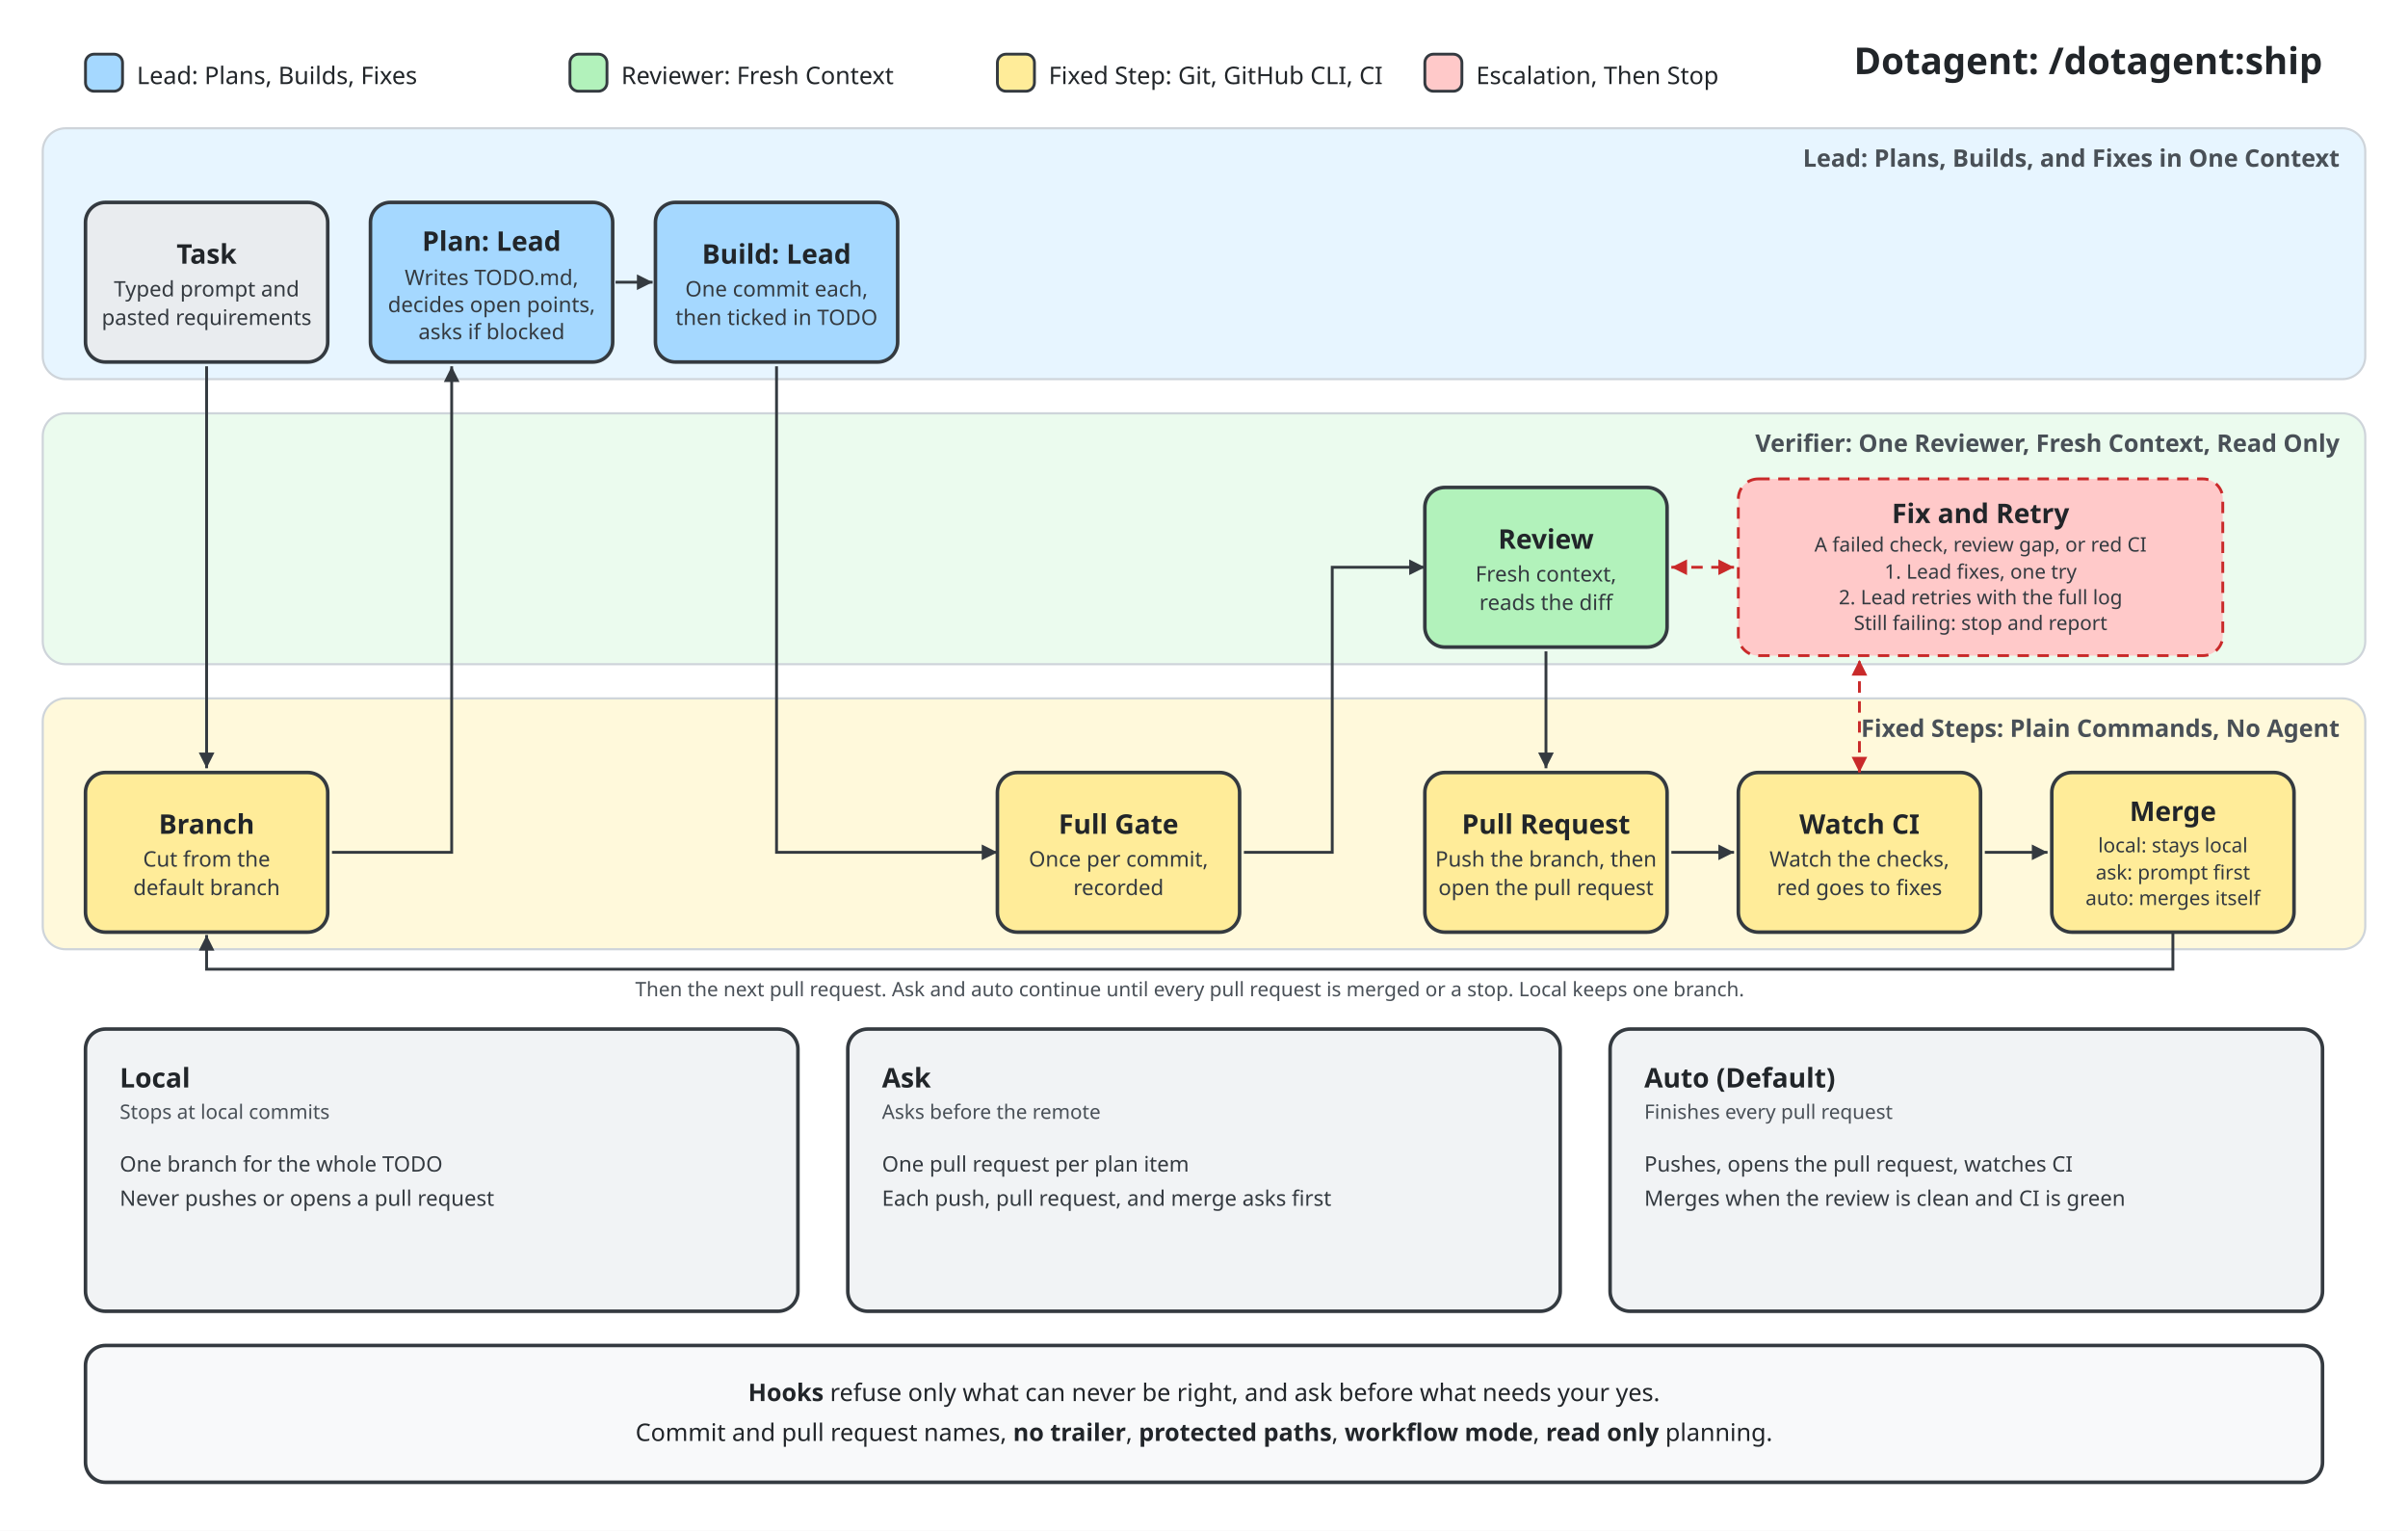
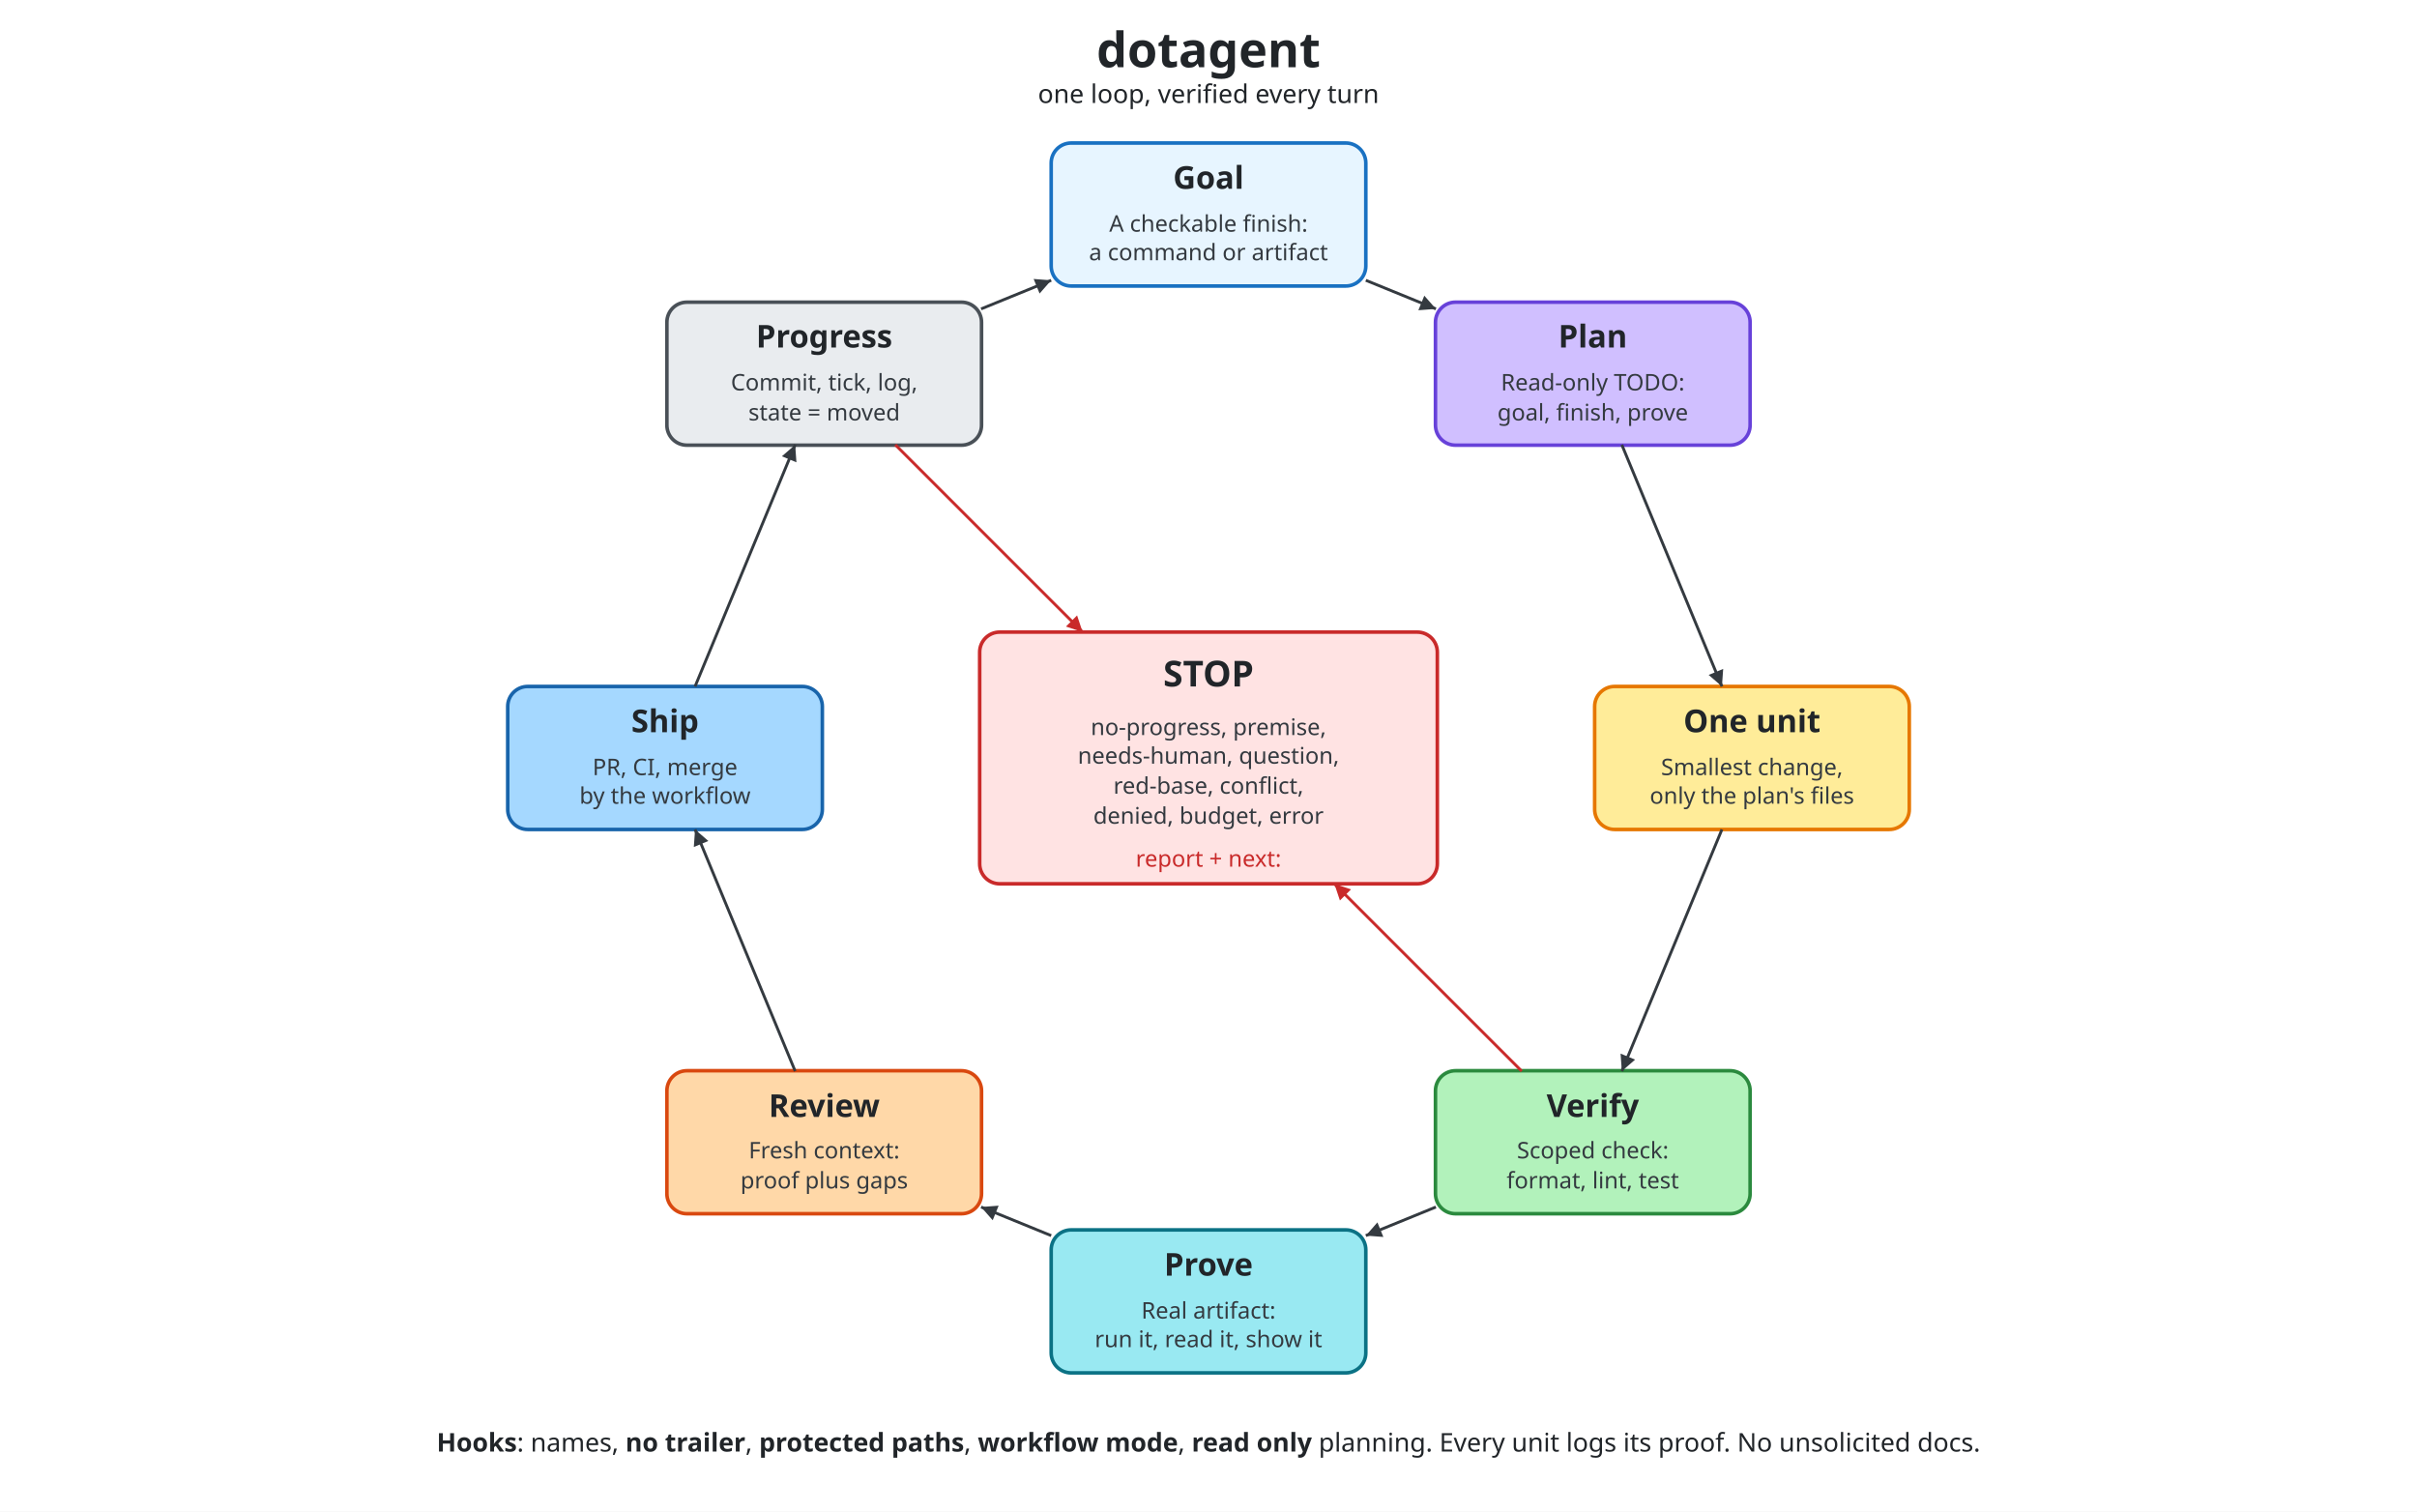
- <svg xmlns="http://www.w3.org/2000/svg" viewBox="0 0 1690 1074" width="1690" height="1074" font-family="sans-serif">
+ <svg xmlns="http://www.w3.org/2000/svg" viewBox="0 0 1690 1057" width="1690" height="1057" font-family="Excalifont, Virgil, 'Segoe Print', 'Comic Sans MS', sans-serif">
  <defs>
    <marker id="a" viewBox="0 0 10 10" markerUnits="userSpaceOnUse" markerWidth="11" markerHeight="11" refX="10" refY="5" orient="auto-start-reverse">
      <path d="M0,0 L10,5 L0,10 z" fill="#343a40" />
    </marker>
    <marker id="r" viewBox="0 0 10 10" markerUnits="userSpaceOnUse" markerWidth="11" markerHeight="11" refX="10" refY="5" orient="auto-start-reverse">
      <path d="M0,0 L10,5 L0,10 z" fill="#c92a2a" />
    </marker>
  </defs>
-   <rect width="1690" height="1074" fill="#ffffff" />
-   <text x="1630" y="52" text-anchor="end" font-size="26" font-weight="700" fill="#212529">Dotagent: /dotagent:ship</text>
-   <rect x="60" y="38" width="26" height="26" rx="6" fill="#a5d8ff" stroke="#343a40" stroke-width="2" />
-   <text x="96" y="59" text-anchor="start" font-size="17" fill="#212529">Lead: Plans, Builds, Fixes</text>
-   <rect x="400" y="38" width="26" height="26" rx="6" fill="#b2f2bb" stroke="#343a40" stroke-width="2" />
-   <text x="436" y="59" text-anchor="start" font-size="17" fill="#212529">Reviewer: Fresh Context</text>
-   <rect x="700" y="38" width="26" height="26" rx="6" fill="#ffec99" stroke="#343a40" stroke-width="2" />
-   <text x="736" y="59" text-anchor="start" font-size="17" fill="#212529">Fixed Step: Git, GitHub CLI, CI</text>
-   <rect x="1000" y="38" width="26" height="26" rx="6" fill="#ffc9c9" stroke="#343a40" stroke-width="2" />
-   <text x="1036" y="59" text-anchor="start" font-size="17" fill="#212529">Escalation, Then Stop</text>
-   <rect x="30" y="90" width="1630" height="176" rx="16" fill="#e7f5ff" stroke="#ced4da" stroke-width="1.5" />
-   <text x="1642" y="117" text-anchor="end" font-size="17" font-weight="700" fill="#495057">Lead: Plans, Builds, and Fixes in One Context</text>
-   <rect x="30" y="290" width="1630" height="176" rx="16" fill="#ebfbee" stroke="#ced4da" stroke-width="1.5" />
-   <text x="1642" y="317" text-anchor="end" font-size="17" font-weight="700" fill="#495057">Verifier: One Reviewer, Fresh Context, Read Only</text>
-   <rect x="30" y="490" width="1630" height="176" rx="16" fill="#fff9db" stroke="#ced4da" stroke-width="1.5" />
-   <text x="1642" y="517" text-anchor="end" font-size="17" font-weight="700" fill="#495057">Fixed Steps: Plain Commands, No Agent</text>
-   <rect x="60" y="142" width="170" height="112" rx="14" fill="#e9ecef" stroke="#343a40" stroke-width="2.5" />
-   <text x="145" y="185" text-anchor="middle" font-size="19" font-weight="700" fill="#212529">Task</text>
-   <text x="145" y="208" text-anchor="middle" font-size="15" fill="#343a40">Typed prompt and</text>
-   <text x="145" y="228" text-anchor="middle" font-size="15" fill="#343a40">pasted requirements</text>
-   <rect x="260" y="142" width="170" height="112" rx="14" fill="#a5d8ff" stroke="#343a40" stroke-width="2.5" />
-   <text x="345" y="176" text-anchor="middle" font-size="19" font-weight="700" fill="#212529">Plan: Lead</text>
-   <text x="345" y="200" text-anchor="middle" font-size="15" fill="#343a40">Writes TODO.md,</text>
-   <text x="345" y="219" text-anchor="middle" font-size="15" fill="#343a40">decides open points,</text>
-   <text x="345" y="238" text-anchor="middle" font-size="15" fill="#343a40">asks if blocked</text>
-   <rect x="1000" y="342" width="170" height="112" rx="14" fill="#b2f2bb" stroke="#343a40" stroke-width="2.5" />
-   <text x="1085" y="385" text-anchor="middle" font-size="19" font-weight="700" fill="#212529">Review</text>
-   <text x="1085" y="408" text-anchor="middle" font-size="15" fill="#343a40">Fresh context,</text>
-   <text x="1085" y="428" text-anchor="middle" font-size="15" fill="#343a40">reads the diff</text>
-   <rect x="460" y="142" width="170" height="112" rx="14" fill="#a5d8ff" stroke="#343a40" stroke-width="2.5" />
-   <text x="545" y="185" text-anchor="middle" font-size="19" font-weight="700" fill="#212529">Build: Lead</text>
-   <text x="545" y="208" text-anchor="middle" font-size="15" fill="#343a40">One commit each,</text>
-   <text x="545" y="228" text-anchor="middle" font-size="15" fill="#343a40">then ticked in TODO</text>
-   <rect x="60" y="542" width="170" height="112" rx="14" fill="#ffec99" stroke="#343a40" stroke-width="2.5" />
-   <text x="145" y="585" text-anchor="middle" font-size="19" font-weight="700" fill="#212529">Branch</text>
-   <text x="145" y="608" text-anchor="middle" font-size="15" fill="#343a40">Cut from the</text>
-   <text x="145" y="628" text-anchor="middle" font-size="15" fill="#343a40">default branch</text>
-   <rect x="1000" y="542" width="170" height="112" rx="14" fill="#ffec99" stroke="#343a40" stroke-width="2.5" />
-   <text x="1085" y="585" text-anchor="middle" font-size="19" font-weight="700" fill="#212529">Pull Request</text>
-   <text x="1085" y="608" text-anchor="middle" font-size="15" fill="#343a40">Push the branch, then</text>
-   <text x="1085" y="628" text-anchor="middle" font-size="15" fill="#343a40">open the pull request</text>
-   <rect x="1220" y="542" width="170" height="112" rx="14" fill="#ffec99" stroke="#343a40" stroke-width="2.5" />
-   <text x="1305" y="585" text-anchor="middle" font-size="19" font-weight="700" fill="#212529">Watch CI</text>
-   <text x="1305" y="608" text-anchor="middle" font-size="15" fill="#343a40">Watch the checks,</text>
-   <text x="1305" y="628" text-anchor="middle" font-size="15" fill="#343a40">red goes to fixes</text>
-   <rect x="1440" y="542" width="170" height="112" rx="14" fill="#ffec99" stroke="#343a40" stroke-width="2.5" />
-   <text x="1525" y="576" text-anchor="middle" font-size="19" font-weight="700" fill="#212529">Merge</text>
-   <text x="1525" y="598" text-anchor="middle" font-size="14" fill="#343a40">local: stays local</text>
-   <text x="1525" y="617" text-anchor="middle" font-size="14" fill="#343a40">ask: prompt first</text>
-   <text x="1525" y="635" text-anchor="middle" font-size="14" fill="#343a40">auto: merges itself</text>
-   <polyline points="145,257 145,539" fill="none" stroke="#343a40" stroke-width="2" marker-end="url(#a)" />
-   <polyline points="233,598 317,598 317,257" fill="none" stroke="#343a40" stroke-width="2" marker-end="url(#a)" />
-   <polyline points="432,198 458,198" fill="none" stroke="#343a40" stroke-width="2" marker-end="url(#a)" />
-   <polyline points="545,257 545,598 700,598" fill="none" stroke="#343a40" stroke-width="2" marker-end="url(#a)" />
-   <polyline points="1085,457 1085,539" fill="none" stroke="#343a40" stroke-width="2" marker-end="url(#a)" />
-   <polyline points="1173,598 1217,598" fill="none" stroke="#343a40" stroke-width="2" marker-end="url(#a)" />
-   <polyline points="1393,598 1437,598" fill="none" stroke="#343a40" stroke-width="2" marker-end="url(#a)" />
-   <rect x="1220" y="336" width="340" height="124" rx="14" fill="#ffc9c9" stroke="#c92a2a" stroke-width="2" stroke-dasharray="8 6" />
-   <text x="1390" y="367" text-anchor="middle" font-size="19" font-weight="700" fill="#212529">Fix and Retry</text>
-   <text x="1390" y="387" text-anchor="middle" font-size="14" fill="#343a40">A failed check, review gap, or red CI</text>
-   <text x="1390" y="406" text-anchor="middle" font-size="14" fill="#343a40">1. Lead fixes, one try</text>
-   <text x="1390" y="424" text-anchor="middle" font-size="14" fill="#343a40">2. Lead retries with the full log</text>
-   <text x="1390" y="442" text-anchor="middle" font-size="14" fill="#343a40">Still failing: stop and report</text>
-   <rect x="60" y="944" width="1570" height="96" rx="14" fill="#f8f9fa" stroke="#343a40" stroke-width="2.5" />
-   <text x="845" y="983" text-anchor="middle" font-size="17" fill="#212529">
-     <tspan font-weight="700" fill="#212529">Hooks</tspan> refuse only what can never be right, and ask before what needs your yes.</text>
-   <text x="845" y="1011" text-anchor="middle" font-size="17" fill="#212529">Commit and pull request names, <tspan font-weight="700" fill="#212529">no trailer</tspan>, <tspan font-weight="700" fill="#212529">protected paths</tspan>, <tspan font-weight="700" fill="#212529">workflow mode</tspan>, <tspan font-weight="700" fill="#212529">read only</tspan> planning.</text>
-   <rect x="700" y="542" width="170" height="112" rx="14" fill="#ffec99" stroke="#343a40" stroke-width="2.5" />
-   <text x="785" y="585" text-anchor="middle" font-size="19" font-weight="700" fill="#212529">Full Gate</text>
-   <text x="785" y="608" text-anchor="middle" font-size="15" fill="#343a40">Once per commit,</text>
-   <text x="785" y="628" text-anchor="middle" font-size="15" fill="#343a40">recorded</text>
-   <polyline points="873,598 935,598 935,398 1000,398" fill="none" stroke="#343a40" stroke-width="2" marker-end="url(#a)" />
-   <polyline points="1173,398 1217,398" fill="none" stroke="#c92a2a" stroke-width="2" stroke-dasharray="8 6" marker-end="url(#r)" marker-start="url(#r)" />
-   <polyline points="1305,542 1305,463" fill="none" stroke="#c92a2a" stroke-width="2" stroke-dasharray="8 6" marker-end="url(#r)" marker-start="url(#r)" />
-   <polyline points="1525,654 1525,680 145,680 145,656" fill="none" stroke="#343a40" stroke-width="2" marker-end="url(#a)" />
-   <text x="835" y="699" text-anchor="middle" font-size="14" fill="#495057">Then the next pull request. Ask and auto continue until every pull request is merged or a stop. Local keeps one branch.</text>
-   <rect x="60" y="722" width="500" height="198" rx="14" fill="#f1f3f5" stroke="#343a40" stroke-width="2.5" />
-   <text x="84" y="763" text-anchor="start" font-size="19" font-weight="700" fill="#212529">Local</text>
-   <text x="84" y="785" text-anchor="start" font-size="14" fill="#495057">Stops at local commits</text>
-   <text x="84" y="822" text-anchor="start" font-size="15" fill="#343a40">One branch for the whole TODO</text>
-   <text x="84" y="846" text-anchor="start" font-size="15" fill="#343a40">Never pushes or opens a pull request</text>
-   <rect x="595" y="722" width="500" height="198" rx="14" fill="#f1f3f5" stroke="#343a40" stroke-width="2.5" />
-   <text x="619" y="763" text-anchor="start" font-size="19" font-weight="700" fill="#212529">Ask</text>
-   <text x="619" y="785" text-anchor="start" font-size="14" fill="#495057">Asks before the remote</text>
-   <text x="619" y="822" text-anchor="start" font-size="15" fill="#343a40">One pull request per plan item</text>
-   <text x="619" y="846" text-anchor="start" font-size="15" fill="#343a40">Each push, pull request, and merge asks first</text>
-   <rect x="1130" y="722" width="500" height="198" rx="14" fill="#f1f3f5" stroke="#343a40" stroke-width="2.5" />
-   <text x="1154" y="763" text-anchor="start" font-size="19" font-weight="700" fill="#212529">Auto (Default)</text>
-   <text x="1154" y="785" text-anchor="start" font-size="14" fill="#495057">Finishes every pull request</text>
-   <text x="1154" y="822" text-anchor="start" font-size="15" fill="#343a40">Pushes, opens the pull request, watches CI</text>
-   <text x="1154" y="846" text-anchor="start" font-size="15" fill="#343a40">Merges when the review is clean and CI is green</text>
+   <rect width="1690" height="1057" fill="#ffffff" />
+   <rect x="735" y="100" width="220" height="100" rx="14" fill="#e7f5ff" stroke="#1971c2" stroke-width="2.5" />
+   <text x="845" y="132" text-anchor="middle" font-size="22" font-weight="700" fill="#212529">Goal</text>
+   <text x="845" y="162" text-anchor="middle" font-size="16" fill="#343a40">A checkable finish:</text>
+   <text x="845" y="182" text-anchor="middle" font-size="16" fill="#343a40">a command or artifact</text>
+   <rect x="1003.7" y="211.299" width="220" height="100" rx="14" fill="#d0bfff" stroke="#6741d9" stroke-width="2.5" />
+   <text x="1113.7" y="243" text-anchor="middle" font-size="22" font-weight="700" fill="#212529">Plan</text>
+   <text x="1113.7" y="273" text-anchor="middle" font-size="16" fill="#343a40">Read-only TODO:</text>
+   <text x="1113.7" y="294" text-anchor="middle" font-size="16" fill="#343a40">goal, finish, prove</text>
+   <rect x="1115" y="480" width="220" height="100" rx="14" fill="#ffec99" stroke="#e67700" stroke-width="2.5" />
+   <text x="1225" y="512" text-anchor="middle" font-size="22" font-weight="700" fill="#212529">One unit</text>
+   <text x="1225" y="542" text-anchor="middle" font-size="16" fill="#343a40">Smallest change,</text>
+   <text x="1225" y="562" text-anchor="middle" font-size="16" fill="#343a40">only the plan's files</text>
+   <rect x="1003.7" y="748.701" width="220" height="100" rx="14" fill="#b2f2bb" stroke="#2b8a3e" stroke-width="2.5" />
+   <text x="1113.7" y="781" text-anchor="middle" font-size="22" font-weight="700" fill="#212529">Verify</text>
+   <text x="1113.7" y="810" text-anchor="middle" font-size="16" fill="#343a40">Scoped check:</text>
+   <text x="1113.7" y="831" text-anchor="middle" font-size="16" fill="#343a40">format, lint, test</text>
+   <rect x="735" y="860" width="220" height="100" rx="14" fill="#99e9f2" stroke="#0b7285" stroke-width="2.5" />
+   <text x="845" y="892" text-anchor="middle" font-size="22" font-weight="700" fill="#212529">Prove</text>
+   <text x="845" y="922" text-anchor="middle" font-size="16" fill="#343a40">Real artifact:</text>
+   <text x="845" y="942" text-anchor="middle" font-size="16" fill="#343a40">run it, read it, show it</text>
+   <rect x="466.299" y="748.701" width="220" height="100" rx="14" fill="#ffd8a8" stroke="#d9480f" stroke-width="2.5" />
+   <text x="576.299" y="781" text-anchor="middle" font-size="22" font-weight="700" fill="#212529">Review</text>
+   <text x="576.299" y="810" text-anchor="middle" font-size="16" fill="#343a40">Fresh context:</text>
+   <text x="576.299" y="831" text-anchor="middle" font-size="16" fill="#343a40">proof plus gaps</text>
+   <rect x="355" y="480" width="220" height="100" rx="14" fill="#a5d8ff" stroke="#1864ab" stroke-width="2.5" />
+   <text x="465" y="512" text-anchor="middle" font-size="22" font-weight="700" fill="#212529">Ship</text>
+   <text x="465" y="542" text-anchor="middle" font-size="16" fill="#343a40">PR, CI, merge</text>
+   <text x="465" y="562" text-anchor="middle" font-size="16" fill="#343a40">by the workflow</text>
+   <rect x="466.299" y="211.299" width="220" height="100" rx="14" fill="#e9ecef" stroke="#495057" stroke-width="2.5" />
+   <text x="576.299" y="243" text-anchor="middle" font-size="22" font-weight="700" fill="#212529">Progress</text>
+   <text x="576.299" y="273" text-anchor="middle" font-size="16" fill="#343a40">Commit, tick, log,</text>
+   <text x="576.299" y="294" text-anchor="middle" font-size="16" fill="#343a40">state = moved</text>
+   <polyline points="955,196 1004,216" fill="none" stroke="#343a40" stroke-width="2" marker-end="url(#a)" />
+   <polyline points="1134,311 1204,480" fill="none" stroke="#343a40" stroke-width="2" marker-end="url(#a)" />
+   <polyline points="1204,580 1134,749" fill="none" stroke="#343a40" stroke-width="2" marker-end="url(#a)" />
+   <polyline points="1004,844 955,864" fill="none" stroke="#343a40" stroke-width="2" marker-end="url(#a)" />
+   <polyline points="735,864 686,844" fill="none" stroke="#343a40" stroke-width="2" marker-end="url(#a)" />
+   <polyline points="556,749 486,580" fill="none" stroke="#343a40" stroke-width="2" marker-end="url(#a)" />
+   <polyline points="486,480 556,311" fill="none" stroke="#343a40" stroke-width="2" marker-end="url(#a)" />
+   <polyline points="686,216 735,196" fill="none" stroke="#343a40" stroke-width="2" marker-end="url(#a)" />
+   <text x="845" y="47" text-anchor="middle" font-size="34" font-weight="700" fill="#212529">dotagent</text>
+   <text x="845" y="72" text-anchor="middle" font-size="18" fill="#212529">one loop, verified every turn</text>
+   <rect x="685" y="442" width="320" height="176" rx="14" fill="#ffe3e3" stroke="#c92a2a" stroke-width="2.5" />
+   <text x="845" y="480" text-anchor="middle" font-size="25" font-weight="700" fill="#212529">STOP</text>
+   <text x="845" y="514" text-anchor="middle" font-size="16" fill="#343a40">no-progress, premise,</text>
+   <text x="845" y="534" text-anchor="middle" font-size="16" fill="#343a40">needs-human, question,</text>
+   <text x="845" y="555" text-anchor="middle" font-size="16" fill="#343a40">red-base, conflict,</text>
+   <text x="845" y="576" text-anchor="middle" font-size="16" fill="#343a40">denied, budget, error</text>
+   <text x="845" y="606" text-anchor="middle" font-size="16" fill="#c92a2a">report + next:</text>
+   <polyline points="1064,749 933,618" fill="none" stroke="#c92a2a" stroke-width="2" marker-end="url(#r)" />
+   <polyline points="626,311 757,442" fill="none" stroke="#c92a2a" stroke-width="2" marker-end="url(#r)" />
+   <text x="845" y="1015" text-anchor="middle" font-size="18" fill="#212529">
+     <tspan font-weight="700" fill="#212529">Hooks</tspan>: names, <tspan font-weight="700" fill="#212529">no trailer</tspan>, <tspan font-weight="700" fill="#212529">protected paths</tspan>, <tspan font-weight="700" fill="#212529">workflow mode</tspan>, <tspan font-weight="700" fill="#212529">read only</tspan> planning. Every unit logs its proof. No unsolicited docs.</text>
</svg>
